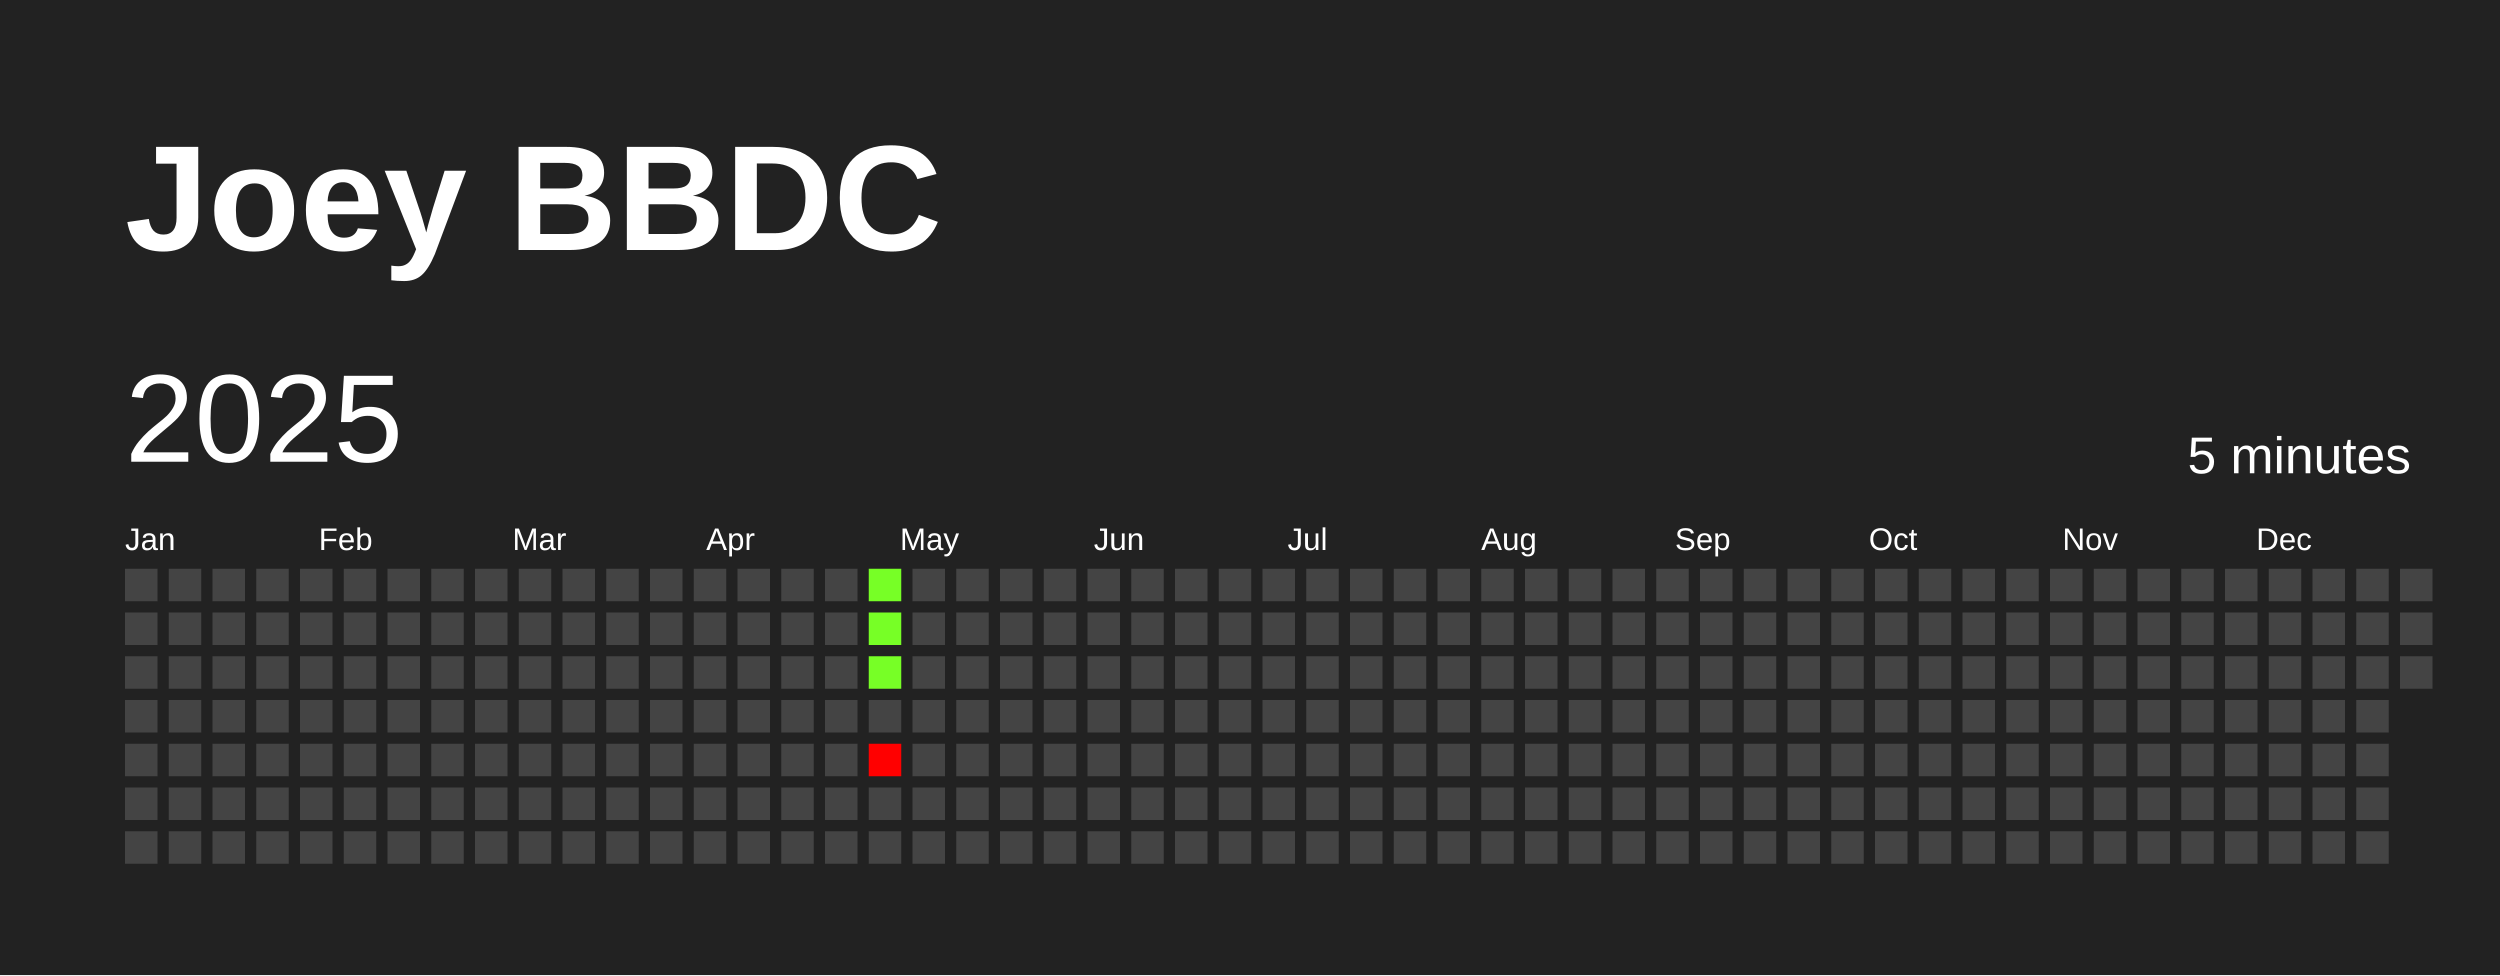
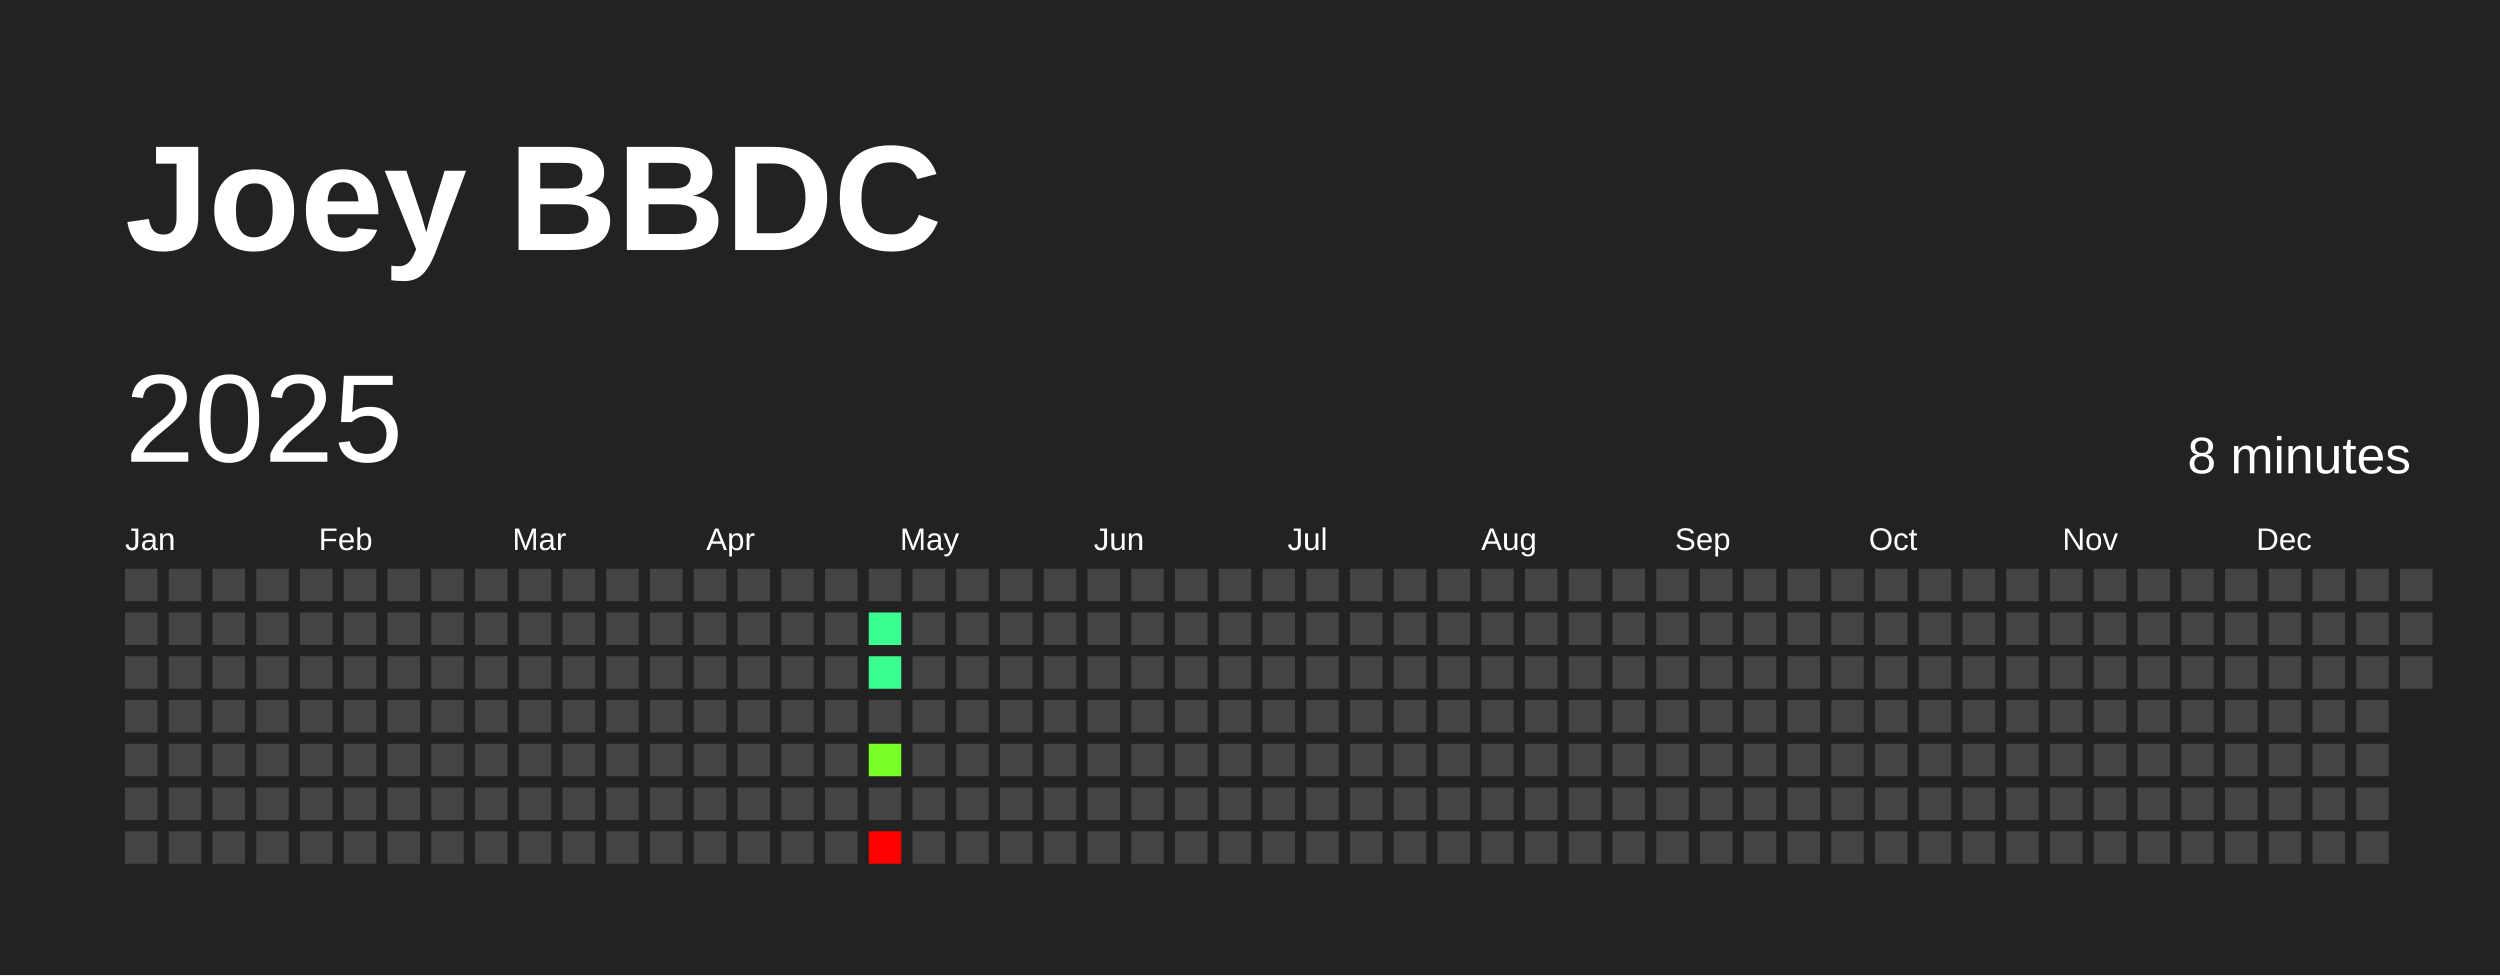
<svg xmlns="http://www.w3.org/2000/svg" baseProfile="full" height="78mm" version="1.1" viewBox="0,0,200,78" width="200mm">
  <defs />
  <rect fill="#222222" height="78" width="200" x="0" y="0" />
  <text fill="#FFFFFF" style="font-size:12px; font-family:Arial; font-weight:bold;" x="10" y="20">Joey BBDC</text>
  <text dominant-baseline="hanging" fill="#FFFFFF" style="font-size:10.0px; font-family:Arial;" x="10" y="30">2025</text>
-   <text dominant-baseline="hanging" fill="#FFFFFF" style="font-size:4.125px; font-family:Arial;" x="175" y="35">5 minutes</text>
+   <text dominant-baseline="hanging" fill="#FFFFFF" style="font-size:4.125px; font-family:Arial;" x="175" y="35">8 minutes</text>
  <text fill="#FFFFFF" style="font-size:2.5px; font-family:Arial" x="10.0" y="44">Jan</text>
  <text fill="#FFFFFF" style="font-size:2.5px; font-family:Arial" x="25.5" y="44">Feb</text>
  <text fill="#FFFFFF" style="font-size:2.5px; font-family:Arial" x="41.0" y="44">Mar</text>
  <text fill="#FFFFFF" style="font-size:2.5px; font-family:Arial" x="56.5" y="44">Apr</text>
  <text fill="#FFFFFF" style="font-size:2.5px; font-family:Arial" x="72.0" y="44">May</text>
  <text fill="#FFFFFF" style="font-size:2.5px; font-family:Arial" x="87.5" y="44">Jun</text>
  <text fill="#FFFFFF" style="font-size:2.5px; font-family:Arial" x="103.0" y="44">Jul</text>
  <text fill="#FFFFFF" style="font-size:2.5px; font-family:Arial" x="118.5" y="44">Aug</text>
  <text fill="#FFFFFF" style="font-size:2.5px; font-family:Arial" x="134.0" y="44">Sep</text>
  <text fill="#FFFFFF" style="font-size:2.5px; font-family:Arial" x="149.5" y="44">Oct</text>
  <text fill="#FFFFFF" style="font-size:2.5px; font-family:Arial" x="165.0" y="44">Nov</text>
  <text fill="#FFFFFF" style="font-size:2.5px; font-family:Arial" x="180.5" y="44">Dec</text>
  <rect fill="#444444" height="2.6" width="2.6" x="10.0" y="45.5" />
  <rect fill="#444444" height="2.6" width="2.6" x="10.0" y="49.0" />
  <rect fill="#444444" height="2.6" width="2.6" x="10.0" y="52.5" />
  <rect fill="#444444" height="2.6" width="2.6" x="10.0" y="56.0" />
  <rect fill="#444444" height="2.6" width="2.6" x="10.0" y="59.5" />
  <rect fill="#444444" height="2.6" width="2.6" x="10.0" y="63.0" />
  <rect fill="#444444" height="2.6" width="2.6" x="10.0" y="66.5" />
  <rect fill="#444444" height="2.6" width="2.6" x="13.5" y="45.5" />
  <rect fill="#444444" height="2.6" width="2.6" x="13.5" y="49.0" />
  <rect fill="#444444" height="2.6" width="2.6" x="13.5" y="52.5" />
  <rect fill="#444444" height="2.6" width="2.6" x="13.5" y="56.0" />
  <rect fill="#444444" height="2.6" width="2.6" x="13.5" y="59.5" />
  <rect fill="#444444" height="2.6" width="2.6" x="13.5" y="63.0" />
  <rect fill="#444444" height="2.6" width="2.6" x="13.5" y="66.5" />
  <rect fill="#444444" height="2.6" width="2.6" x="17.0" y="45.5" />
  <rect fill="#444444" height="2.6" width="2.6" x="17.0" y="49.0" />
  <rect fill="#444444" height="2.6" width="2.6" x="17.0" y="52.5" />
  <rect fill="#444444" height="2.6" width="2.6" x="17.0" y="56.0" />
  <rect fill="#444444" height="2.6" width="2.6" x="17.0" y="59.5" />
  <rect fill="#444444" height="2.6" width="2.6" x="17.0" y="63.0" />
  <rect fill="#444444" height="2.6" width="2.6" x="17.0" y="66.5" />
  <rect fill="#444444" height="2.6" width="2.6" x="20.5" y="45.5" />
  <rect fill="#444444" height="2.6" width="2.6" x="20.5" y="49.0" />
  <rect fill="#444444" height="2.6" width="2.6" x="20.5" y="52.5" />
  <rect fill="#444444" height="2.6" width="2.6" x="20.5" y="56.0" />
  <rect fill="#444444" height="2.6" width="2.6" x="20.5" y="59.5" />
  <rect fill="#444444" height="2.6" width="2.6" x="20.5" y="63.0" />
  <rect fill="#444444" height="2.6" width="2.6" x="20.5" y="66.5" />
  <rect fill="#444444" height="2.6" width="2.6" x="24.0" y="45.5" />
  <rect fill="#444444" height="2.6" width="2.6" x="24.0" y="49.0" />
  <rect fill="#444444" height="2.6" width="2.6" x="24.0" y="52.5" />
  <rect fill="#444444" height="2.6" width="2.6" x="24.0" y="56.0" />
  <rect fill="#444444" height="2.6" width="2.6" x="24.0" y="59.5" />
  <rect fill="#444444" height="2.6" width="2.6" x="24.0" y="63.0" />
  <rect fill="#444444" height="2.6" width="2.6" x="24.0" y="66.5" />
  <rect fill="#444444" height="2.6" width="2.6" x="27.5" y="45.5" />
  <rect fill="#444444" height="2.6" width="2.6" x="27.5" y="49.0" />
  <rect fill="#444444" height="2.6" width="2.6" x="27.5" y="52.5" />
  <rect fill="#444444" height="2.6" width="2.6" x="27.5" y="56.0" />
  <rect fill="#444444" height="2.6" width="2.6" x="27.5" y="59.5" />
  <rect fill="#444444" height="2.6" width="2.6" x="27.5" y="63.0" />
  <rect fill="#444444" height="2.6" width="2.6" x="27.5" y="66.5" />
  <rect fill="#444444" height="2.6" width="2.6" x="31.0" y="45.5" />
  <rect fill="#444444" height="2.6" width="2.6" x="31.0" y="49.0" />
  <rect fill="#444444" height="2.6" width="2.6" x="31.0" y="52.5" />
  <rect fill="#444444" height="2.6" width="2.6" x="31.0" y="56.0" />
  <rect fill="#444444" height="2.6" width="2.6" x="31.0" y="59.5" />
  <rect fill="#444444" height="2.6" width="2.6" x="31.0" y="63.0" />
  <rect fill="#444444" height="2.6" width="2.6" x="31.0" y="66.5" />
  <rect fill="#444444" height="2.6" width="2.6" x="34.5" y="45.5" />
  <rect fill="#444444" height="2.6" width="2.6" x="34.5" y="49.0" />
  <rect fill="#444444" height="2.6" width="2.6" x="34.5" y="52.5" />
  <rect fill="#444444" height="2.6" width="2.6" x="34.5" y="56.0" />
  <rect fill="#444444" height="2.6" width="2.6" x="34.5" y="59.5" />
  <rect fill="#444444" height="2.6" width="2.6" x="34.5" y="63.0" />
  <rect fill="#444444" height="2.6" width="2.6" x="34.5" y="66.5" />
  <rect fill="#444444" height="2.6" width="2.6" x="38.0" y="45.5" />
  <rect fill="#444444" height="2.6" width="2.6" x="38.0" y="49.0" />
  <rect fill="#444444" height="2.6" width="2.6" x="38.0" y="52.5" />
  <rect fill="#444444" height="2.6" width="2.6" x="38.0" y="56.0" />
  <rect fill="#444444" height="2.6" width="2.6" x="38.0" y="59.5" />
  <rect fill="#444444" height="2.6" width="2.6" x="38.0" y="63.0" />
  <rect fill="#444444" height="2.6" width="2.6" x="38.0" y="66.5" />
  <rect fill="#444444" height="2.6" width="2.6" x="41.5" y="45.5" />
  <rect fill="#444444" height="2.6" width="2.6" x="41.5" y="49.0" />
  <rect fill="#444444" height="2.6" width="2.6" x="41.5" y="52.5" />
  <rect fill="#444444" height="2.6" width="2.6" x="41.5" y="56.0" />
  <rect fill="#444444" height="2.6" width="2.6" x="41.5" y="59.5" />
  <rect fill="#444444" height="2.6" width="2.6" x="41.5" y="63.0" />
  <rect fill="#444444" height="2.6" width="2.6" x="41.5" y="66.5" />
  <rect fill="#444444" height="2.6" width="2.6" x="45.0" y="45.5" />
  <rect fill="#444444" height="2.6" width="2.6" x="45.0" y="49.0" />
  <rect fill="#444444" height="2.6" width="2.6" x="45.0" y="52.5" />
  <rect fill="#444444" height="2.6" width="2.6" x="45.0" y="56.0" />
  <rect fill="#444444" height="2.6" width="2.6" x="45.0" y="59.5" />
  <rect fill="#444444" height="2.6" width="2.6" x="45.0" y="63.0" />
  <rect fill="#444444" height="2.6" width="2.6" x="45.0" y="66.5" />
  <rect fill="#444444" height="2.6" width="2.6" x="48.5" y="45.5" />
  <rect fill="#444444" height="2.6" width="2.6" x="48.5" y="49.0" />
  <rect fill="#444444" height="2.6" width="2.6" x="48.5" y="52.5" />
  <rect fill="#444444" height="2.6" width="2.6" x="48.5" y="56.0" />
  <rect fill="#444444" height="2.6" width="2.6" x="48.5" y="59.5" />
  <rect fill="#444444" height="2.6" width="2.6" x="48.5" y="63.0" />
  <rect fill="#444444" height="2.6" width="2.6" x="48.5" y="66.5" />
  <rect fill="#444444" height="2.6" width="2.6" x="52.0" y="45.5" />
  <rect fill="#444444" height="2.6" width="2.6" x="52.0" y="49.0" />
  <rect fill="#444444" height="2.6" width="2.6" x="52.0" y="52.5" />
  <rect fill="#444444" height="2.6" width="2.6" x="52.0" y="56.0" />
  <rect fill="#444444" height="2.6" width="2.6" x="52.0" y="59.5" />
  <rect fill="#444444" height="2.6" width="2.6" x="52.0" y="63.0" />
  <rect fill="#444444" height="2.6" width="2.6" x="52.0" y="66.5" />
  <rect fill="#444444" height="2.6" width="2.6" x="55.5" y="45.5" />
  <rect fill="#444444" height="2.6" width="2.6" x="55.5" y="49.0" />
  <rect fill="#444444" height="2.6" width="2.6" x="55.5" y="52.5" />
  <rect fill="#444444" height="2.6" width="2.6" x="55.5" y="56.0" />
  <rect fill="#444444" height="2.6" width="2.6" x="55.5" y="59.5" />
  <rect fill="#444444" height="2.6" width="2.6" x="55.5" y="63.0" />
  <rect fill="#444444" height="2.6" width="2.6" x="55.5" y="66.5" />
  <rect fill="#444444" height="2.6" width="2.6" x="59.0" y="45.5" />
  <rect fill="#444444" height="2.6" width="2.6" x="59.0" y="49.0" />
  <rect fill="#444444" height="2.6" width="2.6" x="59.0" y="52.5" />
  <rect fill="#444444" height="2.6" width="2.6" x="59.0" y="56.0" />
  <rect fill="#444444" height="2.6" width="2.6" x="59.0" y="59.5" />
  <rect fill="#444444" height="2.6" width="2.6" x="59.0" y="63.0" />
  <rect fill="#444444" height="2.6" width="2.6" x="59.0" y="66.5" />
  <rect fill="#444444" height="2.6" width="2.6" x="62.5" y="45.5" />
  <rect fill="#444444" height="2.6" width="2.6" x="62.5" y="49.0" />
  <rect fill="#444444" height="2.6" width="2.6" x="62.5" y="52.5" />
  <rect fill="#444444" height="2.6" width="2.6" x="62.5" y="56.0" />
  <rect fill="#444444" height="2.6" width="2.6" x="62.5" y="59.5" />
  <rect fill="#444444" height="2.6" width="2.6" x="62.5" y="63.0" />
  <rect fill="#444444" height="2.6" width="2.6" x="62.5" y="66.5" />
  <rect fill="#444444" height="2.6" width="2.6" x="66.0" y="45.5" />
  <rect fill="#444444" height="2.6" width="2.6" x="66.0" y="49.0" />
  <rect fill="#444444" height="2.6" width="2.6" x="66.0" y="52.5" />
  <rect fill="#444444" height="2.6" width="2.6" x="66.0" y="56.0" />
  <rect fill="#444444" height="2.6" width="2.6" x="66.0" y="59.5" />
  <rect fill="#444444" height="2.6" width="2.6" x="66.0" y="63.0" />
  <rect fill="#444444" height="2.6" width="2.6" x="66.0" y="66.5" />
-   <rect fill="#77ff26" height="2.6" width="2.6" x="69.5" y="45.5" />
-   <rect fill="#77ff26" height="2.6" width="2.6" x="69.5" y="49.0" />
-   <rect fill="#77ff26" height="2.6" width="2.6" x="69.5" y="52.5" />
+   <rect fill="#444444" height="2.6" width="2.6" x="69.5" y="45.5" />
+   <rect fill="#3aff90" height="2.6" width="2.6" x="69.5" y="49.0" />
+   <rect fill="#3aff90" height="2.6" width="2.6" x="69.5" y="52.5" />
  <rect fill="#444444" height="2.6" width="2.6" x="69.5" y="56.0" />
-   <rect fill="red" height="2.6" width="2.6" x="69.5" y="59.5" />
+   <rect fill="#77ff26" height="2.6" width="2.6" x="69.5" y="59.5" />
  <rect fill="#444444" height="2.6" width="2.6" x="69.5" y="63.0" />
-   <rect fill="#444444" height="2.6" width="2.6" x="69.5" y="66.5" />
+   <rect fill="red" height="2.6" width="2.6" x="69.5" y="66.5" />
  <rect fill="#444444" height="2.6" width="2.6" x="73.0" y="45.5" />
  <rect fill="#444444" height="2.6" width="2.6" x="73.0" y="49.0" />
  <rect fill="#444444" height="2.6" width="2.6" x="73.0" y="52.5" />
  <rect fill="#444444" height="2.6" width="2.6" x="73.0" y="56.0" />
  <rect fill="#444444" height="2.6" width="2.6" x="73.0" y="59.5" />
  <rect fill="#444444" height="2.6" width="2.6" x="73.0" y="63.0" />
  <rect fill="#444444" height="2.6" width="2.6" x="73.0" y="66.5" />
  <rect fill="#444444" height="2.6" width="2.6" x="76.5" y="45.5" />
  <rect fill="#444444" height="2.6" width="2.6" x="76.5" y="49.0" />
  <rect fill="#444444" height="2.6" width="2.6" x="76.5" y="52.5" />
  <rect fill="#444444" height="2.6" width="2.6" x="76.5" y="56.0" />
  <rect fill="#444444" height="2.6" width="2.6" x="76.5" y="59.5" />
  <rect fill="#444444" height="2.6" width="2.6" x="76.5" y="63.0" />
  <rect fill="#444444" height="2.6" width="2.6" x="76.5" y="66.5" />
  <rect fill="#444444" height="2.6" width="2.6" x="80.0" y="45.5" />
  <rect fill="#444444" height="2.6" width="2.6" x="80.0" y="49.0" />
  <rect fill="#444444" height="2.6" width="2.6" x="80.0" y="52.5" />
  <rect fill="#444444" height="2.6" width="2.6" x="80.0" y="56.0" />
  <rect fill="#444444" height="2.6" width="2.6" x="80.0" y="59.5" />
  <rect fill="#444444" height="2.6" width="2.6" x="80.0" y="63.0" />
  <rect fill="#444444" height="2.6" width="2.6" x="80.0" y="66.5" />
  <rect fill="#444444" height="2.6" width="2.6" x="83.5" y="45.5" />
  <rect fill="#444444" height="2.6" width="2.6" x="83.5" y="49.0" />
  <rect fill="#444444" height="2.6" width="2.6" x="83.5" y="52.5" />
  <rect fill="#444444" height="2.6" width="2.6" x="83.5" y="56.0" />
  <rect fill="#444444" height="2.6" width="2.6" x="83.5" y="59.5" />
  <rect fill="#444444" height="2.6" width="2.6" x="83.5" y="63.0" />
  <rect fill="#444444" height="2.6" width="2.6" x="83.5" y="66.5" />
  <rect fill="#444444" height="2.6" width="2.6" x="87.0" y="45.5" />
  <rect fill="#444444" height="2.6" width="2.6" x="87.0" y="49.0" />
  <rect fill="#444444" height="2.6" width="2.6" x="87.0" y="52.5" />
  <rect fill="#444444" height="2.6" width="2.6" x="87.0" y="56.0" />
  <rect fill="#444444" height="2.6" width="2.6" x="87.0" y="59.5" />
  <rect fill="#444444" height="2.6" width="2.6" x="87.0" y="63.0" />
  <rect fill="#444444" height="2.6" width="2.6" x="87.0" y="66.5" />
  <rect fill="#444444" height="2.6" width="2.6" x="90.5" y="45.5" />
  <rect fill="#444444" height="2.6" width="2.6" x="90.5" y="49.0" />
  <rect fill="#444444" height="2.6" width="2.6" x="90.5" y="52.5" />
  <rect fill="#444444" height="2.6" width="2.6" x="90.5" y="56.0" />
  <rect fill="#444444" height="2.6" width="2.6" x="90.5" y="59.5" />
  <rect fill="#444444" height="2.6" width="2.6" x="90.5" y="63.0" />
  <rect fill="#444444" height="2.6" width="2.6" x="90.5" y="66.5" />
  <rect fill="#444444" height="2.6" width="2.6" x="94.0" y="45.5" />
  <rect fill="#444444" height="2.6" width="2.6" x="94.0" y="49.0" />
  <rect fill="#444444" height="2.6" width="2.6" x="94.0" y="52.5" />
  <rect fill="#444444" height="2.6" width="2.6" x="94.0" y="56.0" />
  <rect fill="#444444" height="2.6" width="2.6" x="94.0" y="59.5" />
  <rect fill="#444444" height="2.6" width="2.6" x="94.0" y="63.0" />
  <rect fill="#444444" height="2.6" width="2.6" x="94.0" y="66.5" />
  <rect fill="#444444" height="2.6" width="2.6" x="97.5" y="45.5" />
  <rect fill="#444444" height="2.6" width="2.6" x="97.5" y="49.0" />
  <rect fill="#444444" height="2.6" width="2.6" x="97.5" y="52.5" />
  <rect fill="#444444" height="2.6" width="2.6" x="97.5" y="56.0" />
  <rect fill="#444444" height="2.6" width="2.6" x="97.5" y="59.5" />
  <rect fill="#444444" height="2.6" width="2.6" x="97.5" y="63.0" />
  <rect fill="#444444" height="2.6" width="2.6" x="97.5" y="66.5" />
  <rect fill="#444444" height="2.6" width="2.6" x="101.0" y="45.5" />
  <rect fill="#444444" height="2.6" width="2.6" x="101.0" y="49.0" />
  <rect fill="#444444" height="2.6" width="2.6" x="101.0" y="52.5" />
  <rect fill="#444444" height="2.6" width="2.6" x="101.0" y="56.0" />
  <rect fill="#444444" height="2.6" width="2.6" x="101.0" y="59.5" />
  <rect fill="#444444" height="2.6" width="2.6" x="101.0" y="63.0" />
  <rect fill="#444444" height="2.6" width="2.6" x="101.0" y="66.5" />
  <rect fill="#444444" height="2.6" width="2.6" x="104.5" y="45.5" />
  <rect fill="#444444" height="2.6" width="2.6" x="104.5" y="49.0" />
  <rect fill="#444444" height="2.6" width="2.6" x="104.5" y="52.5" />
  <rect fill="#444444" height="2.6" width="2.6" x="104.5" y="56.0" />
  <rect fill="#444444" height="2.6" width="2.6" x="104.5" y="59.5" />
  <rect fill="#444444" height="2.6" width="2.6" x="104.5" y="63.0" />
  <rect fill="#444444" height="2.6" width="2.6" x="104.5" y="66.5" />
  <rect fill="#444444" height="2.6" width="2.6" x="108.0" y="45.5" />
  <rect fill="#444444" height="2.6" width="2.6" x="108.0" y="49.0" />
  <rect fill="#444444" height="2.6" width="2.6" x="108.0" y="52.5" />
  <rect fill="#444444" height="2.6" width="2.6" x="108.0" y="56.0" />
  <rect fill="#444444" height="2.6" width="2.6" x="108.0" y="59.5" />
  <rect fill="#444444" height="2.6" width="2.6" x="108.0" y="63.0" />
  <rect fill="#444444" height="2.6" width="2.6" x="108.0" y="66.5" />
  <rect fill="#444444" height="2.6" width="2.6" x="111.5" y="45.5" />
  <rect fill="#444444" height="2.6" width="2.6" x="111.5" y="49.0" />
  <rect fill="#444444" height="2.6" width="2.6" x="111.5" y="52.5" />
  <rect fill="#444444" height="2.6" width="2.6" x="111.5" y="56.0" />
  <rect fill="#444444" height="2.6" width="2.6" x="111.5" y="59.5" />
  <rect fill="#444444" height="2.6" width="2.6" x="111.5" y="63.0" />
  <rect fill="#444444" height="2.6" width="2.6" x="111.5" y="66.5" />
  <rect fill="#444444" height="2.6" width="2.6" x="115.0" y="45.5" />
  <rect fill="#444444" height="2.6" width="2.6" x="115.0" y="49.0" />
  <rect fill="#444444" height="2.6" width="2.6" x="115.0" y="52.5" />
  <rect fill="#444444" height="2.6" width="2.6" x="115.0" y="56.0" />
  <rect fill="#444444" height="2.6" width="2.6" x="115.0" y="59.5" />
  <rect fill="#444444" height="2.6" width="2.6" x="115.0" y="63.0" />
  <rect fill="#444444" height="2.6" width="2.6" x="115.0" y="66.5" />
  <rect fill="#444444" height="2.6" width="2.6" x="118.5" y="45.5" />
  <rect fill="#444444" height="2.6" width="2.6" x="118.5" y="49.0" />
  <rect fill="#444444" height="2.6" width="2.6" x="118.5" y="52.5" />
  <rect fill="#444444" height="2.6" width="2.6" x="118.5" y="56.0" />
  <rect fill="#444444" height="2.6" width="2.6" x="118.5" y="59.5" />
  <rect fill="#444444" height="2.6" width="2.6" x="118.5" y="63.0" />
  <rect fill="#444444" height="2.6" width="2.6" x="118.5" y="66.5" />
  <rect fill="#444444" height="2.6" width="2.6" x="122.0" y="45.5" />
  <rect fill="#444444" height="2.6" width="2.6" x="122.0" y="49.0" />
  <rect fill="#444444" height="2.6" width="2.6" x="122.0" y="52.5" />
  <rect fill="#444444" height="2.6" width="2.6" x="122.0" y="56.0" />
  <rect fill="#444444" height="2.6" width="2.6" x="122.0" y="59.5" />
  <rect fill="#444444" height="2.6" width="2.6" x="122.0" y="63.0" />
  <rect fill="#444444" height="2.6" width="2.6" x="122.0" y="66.5" />
  <rect fill="#444444" height="2.6" width="2.6" x="125.5" y="45.5" />
  <rect fill="#444444" height="2.6" width="2.6" x="125.5" y="49.0" />
  <rect fill="#444444" height="2.6" width="2.6" x="125.5" y="52.5" />
  <rect fill="#444444" height="2.6" width="2.6" x="125.5" y="56.0" />
  <rect fill="#444444" height="2.6" width="2.6" x="125.5" y="59.5" />
  <rect fill="#444444" height="2.6" width="2.6" x="125.5" y="63.0" />
  <rect fill="#444444" height="2.6" width="2.6" x="125.5" y="66.5" />
  <rect fill="#444444" height="2.6" width="2.6" x="129.0" y="45.5" />
  <rect fill="#444444" height="2.6" width="2.6" x="129.0" y="49.0" />
  <rect fill="#444444" height="2.6" width="2.6" x="129.0" y="52.5" />
  <rect fill="#444444" height="2.6" width="2.6" x="129.0" y="56.0" />
  <rect fill="#444444" height="2.6" width="2.6" x="129.0" y="59.5" />
  <rect fill="#444444" height="2.6" width="2.6" x="129.0" y="63.0" />
  <rect fill="#444444" height="2.6" width="2.6" x="129.0" y="66.5" />
  <rect fill="#444444" height="2.6" width="2.6" x="132.5" y="45.5" />
  <rect fill="#444444" height="2.6" width="2.6" x="132.5" y="49.0" />
  <rect fill="#444444" height="2.6" width="2.6" x="132.5" y="52.5" />
  <rect fill="#444444" height="2.6" width="2.6" x="132.5" y="56.0" />
  <rect fill="#444444" height="2.6" width="2.6" x="132.5" y="59.5" />
  <rect fill="#444444" height="2.6" width="2.6" x="132.5" y="63.0" />
  <rect fill="#444444" height="2.6" width="2.6" x="132.5" y="66.5" />
  <rect fill="#444444" height="2.6" width="2.6" x="136.0" y="45.5" />
  <rect fill="#444444" height="2.6" width="2.6" x="136.0" y="49.0" />
  <rect fill="#444444" height="2.6" width="2.6" x="136.0" y="52.5" />
  <rect fill="#444444" height="2.6" width="2.6" x="136.0" y="56.0" />
  <rect fill="#444444" height="2.6" width="2.6" x="136.0" y="59.5" />
  <rect fill="#444444" height="2.6" width="2.6" x="136.0" y="63.0" />
  <rect fill="#444444" height="2.6" width="2.6" x="136.0" y="66.5" />
  <rect fill="#444444" height="2.6" width="2.6" x="139.5" y="45.5" />
  <rect fill="#444444" height="2.6" width="2.6" x="139.5" y="49.0" />
  <rect fill="#444444" height="2.6" width="2.6" x="139.5" y="52.5" />
  <rect fill="#444444" height="2.6" width="2.6" x="139.5" y="56.0" />
  <rect fill="#444444" height="2.6" width="2.6" x="139.5" y="59.5" />
  <rect fill="#444444" height="2.6" width="2.6" x="139.5" y="63.0" />
  <rect fill="#444444" height="2.6" width="2.6" x="139.5" y="66.5" />
  <rect fill="#444444" height="2.6" width="2.6" x="143.0" y="45.5" />
  <rect fill="#444444" height="2.6" width="2.6" x="143.0" y="49.0" />
  <rect fill="#444444" height="2.6" width="2.6" x="143.0" y="52.5" />
  <rect fill="#444444" height="2.6" width="2.6" x="143.0" y="56.0" />
  <rect fill="#444444" height="2.6" width="2.6" x="143.0" y="59.5" />
  <rect fill="#444444" height="2.6" width="2.6" x="143.0" y="63.0" />
  <rect fill="#444444" height="2.6" width="2.6" x="143.0" y="66.5" />
  <rect fill="#444444" height="2.6" width="2.6" x="146.5" y="45.5" />
  <rect fill="#444444" height="2.6" width="2.6" x="146.5" y="49.0" />
  <rect fill="#444444" height="2.6" width="2.6" x="146.5" y="52.5" />
  <rect fill="#444444" height="2.6" width="2.6" x="146.5" y="56.0" />
  <rect fill="#444444" height="2.6" width="2.6" x="146.5" y="59.5" />
  <rect fill="#444444" height="2.6" width="2.6" x="146.5" y="63.0" />
  <rect fill="#444444" height="2.6" width="2.6" x="146.5" y="66.5" />
  <rect fill="#444444" height="2.6" width="2.6" x="150.0" y="45.5" />
  <rect fill="#444444" height="2.6" width="2.6" x="150.0" y="49.0" />
  <rect fill="#444444" height="2.6" width="2.6" x="150.0" y="52.5" />
  <rect fill="#444444" height="2.6" width="2.6" x="150.0" y="56.0" />
  <rect fill="#444444" height="2.6" width="2.6" x="150.0" y="59.5" />
  <rect fill="#444444" height="2.6" width="2.6" x="150.0" y="63.0" />
  <rect fill="#444444" height="2.6" width="2.6" x="150.0" y="66.5" />
  <rect fill="#444444" height="2.6" width="2.6" x="153.5" y="45.5" />
  <rect fill="#444444" height="2.6" width="2.6" x="153.5" y="49.0" />
  <rect fill="#444444" height="2.6" width="2.6" x="153.5" y="52.5" />
  <rect fill="#444444" height="2.6" width="2.6" x="153.5" y="56.0" />
  <rect fill="#444444" height="2.6" width="2.6" x="153.5" y="59.5" />
  <rect fill="#444444" height="2.6" width="2.6" x="153.5" y="63.0" />
  <rect fill="#444444" height="2.6" width="2.6" x="153.5" y="66.5" />
  <rect fill="#444444" height="2.6" width="2.6" x="157.0" y="45.5" />
  <rect fill="#444444" height="2.6" width="2.6" x="157.0" y="49.0" />
  <rect fill="#444444" height="2.6" width="2.6" x="157.0" y="52.5" />
  <rect fill="#444444" height="2.6" width="2.6" x="157.0" y="56.0" />
  <rect fill="#444444" height="2.6" width="2.6" x="157.0" y="59.5" />
  <rect fill="#444444" height="2.6" width="2.6" x="157.0" y="63.0" />
  <rect fill="#444444" height="2.6" width="2.6" x="157.0" y="66.5" />
  <rect fill="#444444" height="2.6" width="2.6" x="160.5" y="45.5" />
  <rect fill="#444444" height="2.6" width="2.6" x="160.5" y="49.0" />
  <rect fill="#444444" height="2.6" width="2.6" x="160.5" y="52.5" />
  <rect fill="#444444" height="2.6" width="2.6" x="160.5" y="56.0" />
  <rect fill="#444444" height="2.6" width="2.6" x="160.5" y="59.5" />
  <rect fill="#444444" height="2.6" width="2.6" x="160.5" y="63.0" />
  <rect fill="#444444" height="2.6" width="2.6" x="160.5" y="66.5" />
  <rect fill="#444444" height="2.6" width="2.6" x="164.0" y="45.5" />
  <rect fill="#444444" height="2.6" width="2.6" x="164.0" y="49.0" />
  <rect fill="#444444" height="2.6" width="2.6" x="164.0" y="52.5" />
  <rect fill="#444444" height="2.6" width="2.6" x="164.0" y="56.0" />
  <rect fill="#444444" height="2.6" width="2.6" x="164.0" y="59.5" />
  <rect fill="#444444" height="2.6" width="2.6" x="164.0" y="63.0" />
  <rect fill="#444444" height="2.6" width="2.6" x="164.0" y="66.5" />
  <rect fill="#444444" height="2.6" width="2.6" x="167.5" y="45.5" />
  <rect fill="#444444" height="2.6" width="2.6" x="167.5" y="49.0" />
  <rect fill="#444444" height="2.6" width="2.6" x="167.5" y="52.5" />
  <rect fill="#444444" height="2.6" width="2.6" x="167.5" y="56.0" />
  <rect fill="#444444" height="2.6" width="2.6" x="167.5" y="59.5" />
  <rect fill="#444444" height="2.6" width="2.6" x="167.5" y="63.0" />
  <rect fill="#444444" height="2.6" width="2.6" x="167.5" y="66.5" />
  <rect fill="#444444" height="2.6" width="2.6" x="171.0" y="45.5" />
  <rect fill="#444444" height="2.6" width="2.6" x="171.0" y="49.0" />
  <rect fill="#444444" height="2.6" width="2.6" x="171.0" y="52.5" />
  <rect fill="#444444" height="2.6" width="2.6" x="171.0" y="56.0" />
  <rect fill="#444444" height="2.6" width="2.6" x="171.0" y="59.5" />
  <rect fill="#444444" height="2.6" width="2.6" x="171.0" y="63.0" />
  <rect fill="#444444" height="2.6" width="2.6" x="171.0" y="66.5" />
  <rect fill="#444444" height="2.6" width="2.6" x="174.5" y="45.5" />
  <rect fill="#444444" height="2.6" width="2.6" x="174.5" y="49.0" />
  <rect fill="#444444" height="2.6" width="2.6" x="174.5" y="52.5" />
  <rect fill="#444444" height="2.6" width="2.6" x="174.5" y="56.0" />
  <rect fill="#444444" height="2.6" width="2.6" x="174.5" y="59.5" />
  <rect fill="#444444" height="2.6" width="2.6" x="174.5" y="63.0" />
  <rect fill="#444444" height="2.6" width="2.6" x="174.5" y="66.5" />
  <rect fill="#444444" height="2.6" width="2.6" x="178.0" y="45.5" />
  <rect fill="#444444" height="2.6" width="2.6" x="178.0" y="49.0" />
  <rect fill="#444444" height="2.6" width="2.6" x="178.0" y="52.5" />
  <rect fill="#444444" height="2.6" width="2.6" x="178.0" y="56.0" />
  <rect fill="#444444" height="2.6" width="2.6" x="178.0" y="59.5" />
  <rect fill="#444444" height="2.6" width="2.6" x="178.0" y="63.0" />
  <rect fill="#444444" height="2.6" width="2.6" x="178.0" y="66.5" />
  <rect fill="#444444" height="2.6" width="2.6" x="181.5" y="45.5" />
  <rect fill="#444444" height="2.6" width="2.6" x="181.5" y="49.0" />
  <rect fill="#444444" height="2.6" width="2.6" x="181.5" y="52.5" />
  <rect fill="#444444" height="2.6" width="2.6" x="181.5" y="56.0" />
  <rect fill="#444444" height="2.6" width="2.6" x="181.5" y="59.5" />
  <rect fill="#444444" height="2.6" width="2.6" x="181.5" y="63.0" />
  <rect fill="#444444" height="2.6" width="2.6" x="181.5" y="66.5" />
  <rect fill="#444444" height="2.6" width="2.6" x="185.0" y="45.5" />
  <rect fill="#444444" height="2.6" width="2.6" x="185.0" y="49.0" />
  <rect fill="#444444" height="2.6" width="2.6" x="185.0" y="52.5" />
  <rect fill="#444444" height="2.6" width="2.6" x="185.0" y="56.0" />
  <rect fill="#444444" height="2.6" width="2.6" x="185.0" y="59.5" />
  <rect fill="#444444" height="2.6" width="2.6" x="185.0" y="63.0" />
  <rect fill="#444444" height="2.6" width="2.6" x="185.0" y="66.5" />
  <rect fill="#444444" height="2.6" width="2.6" x="188.5" y="45.5" />
  <rect fill="#444444" height="2.6" width="2.6" x="188.5" y="49.0" />
  <rect fill="#444444" height="2.6" width="2.6" x="188.5" y="52.5" />
  <rect fill="#444444" height="2.6" width="2.6" x="188.5" y="56.0" />
  <rect fill="#444444" height="2.6" width="2.6" x="188.5" y="59.5" />
  <rect fill="#444444" height="2.6" width="2.6" x="188.5" y="63.0" />
  <rect fill="#444444" height="2.6" width="2.6" x="188.5" y="66.5" />
  <rect fill="#444444" height="2.6" width="2.6" x="192.0" y="45.5" />
  <rect fill="#444444" height="2.6" width="2.6" x="192.0" y="49.0" />
  <rect fill="#444444" height="2.6" width="2.6" x="192.0" y="52.5" />
</svg>
